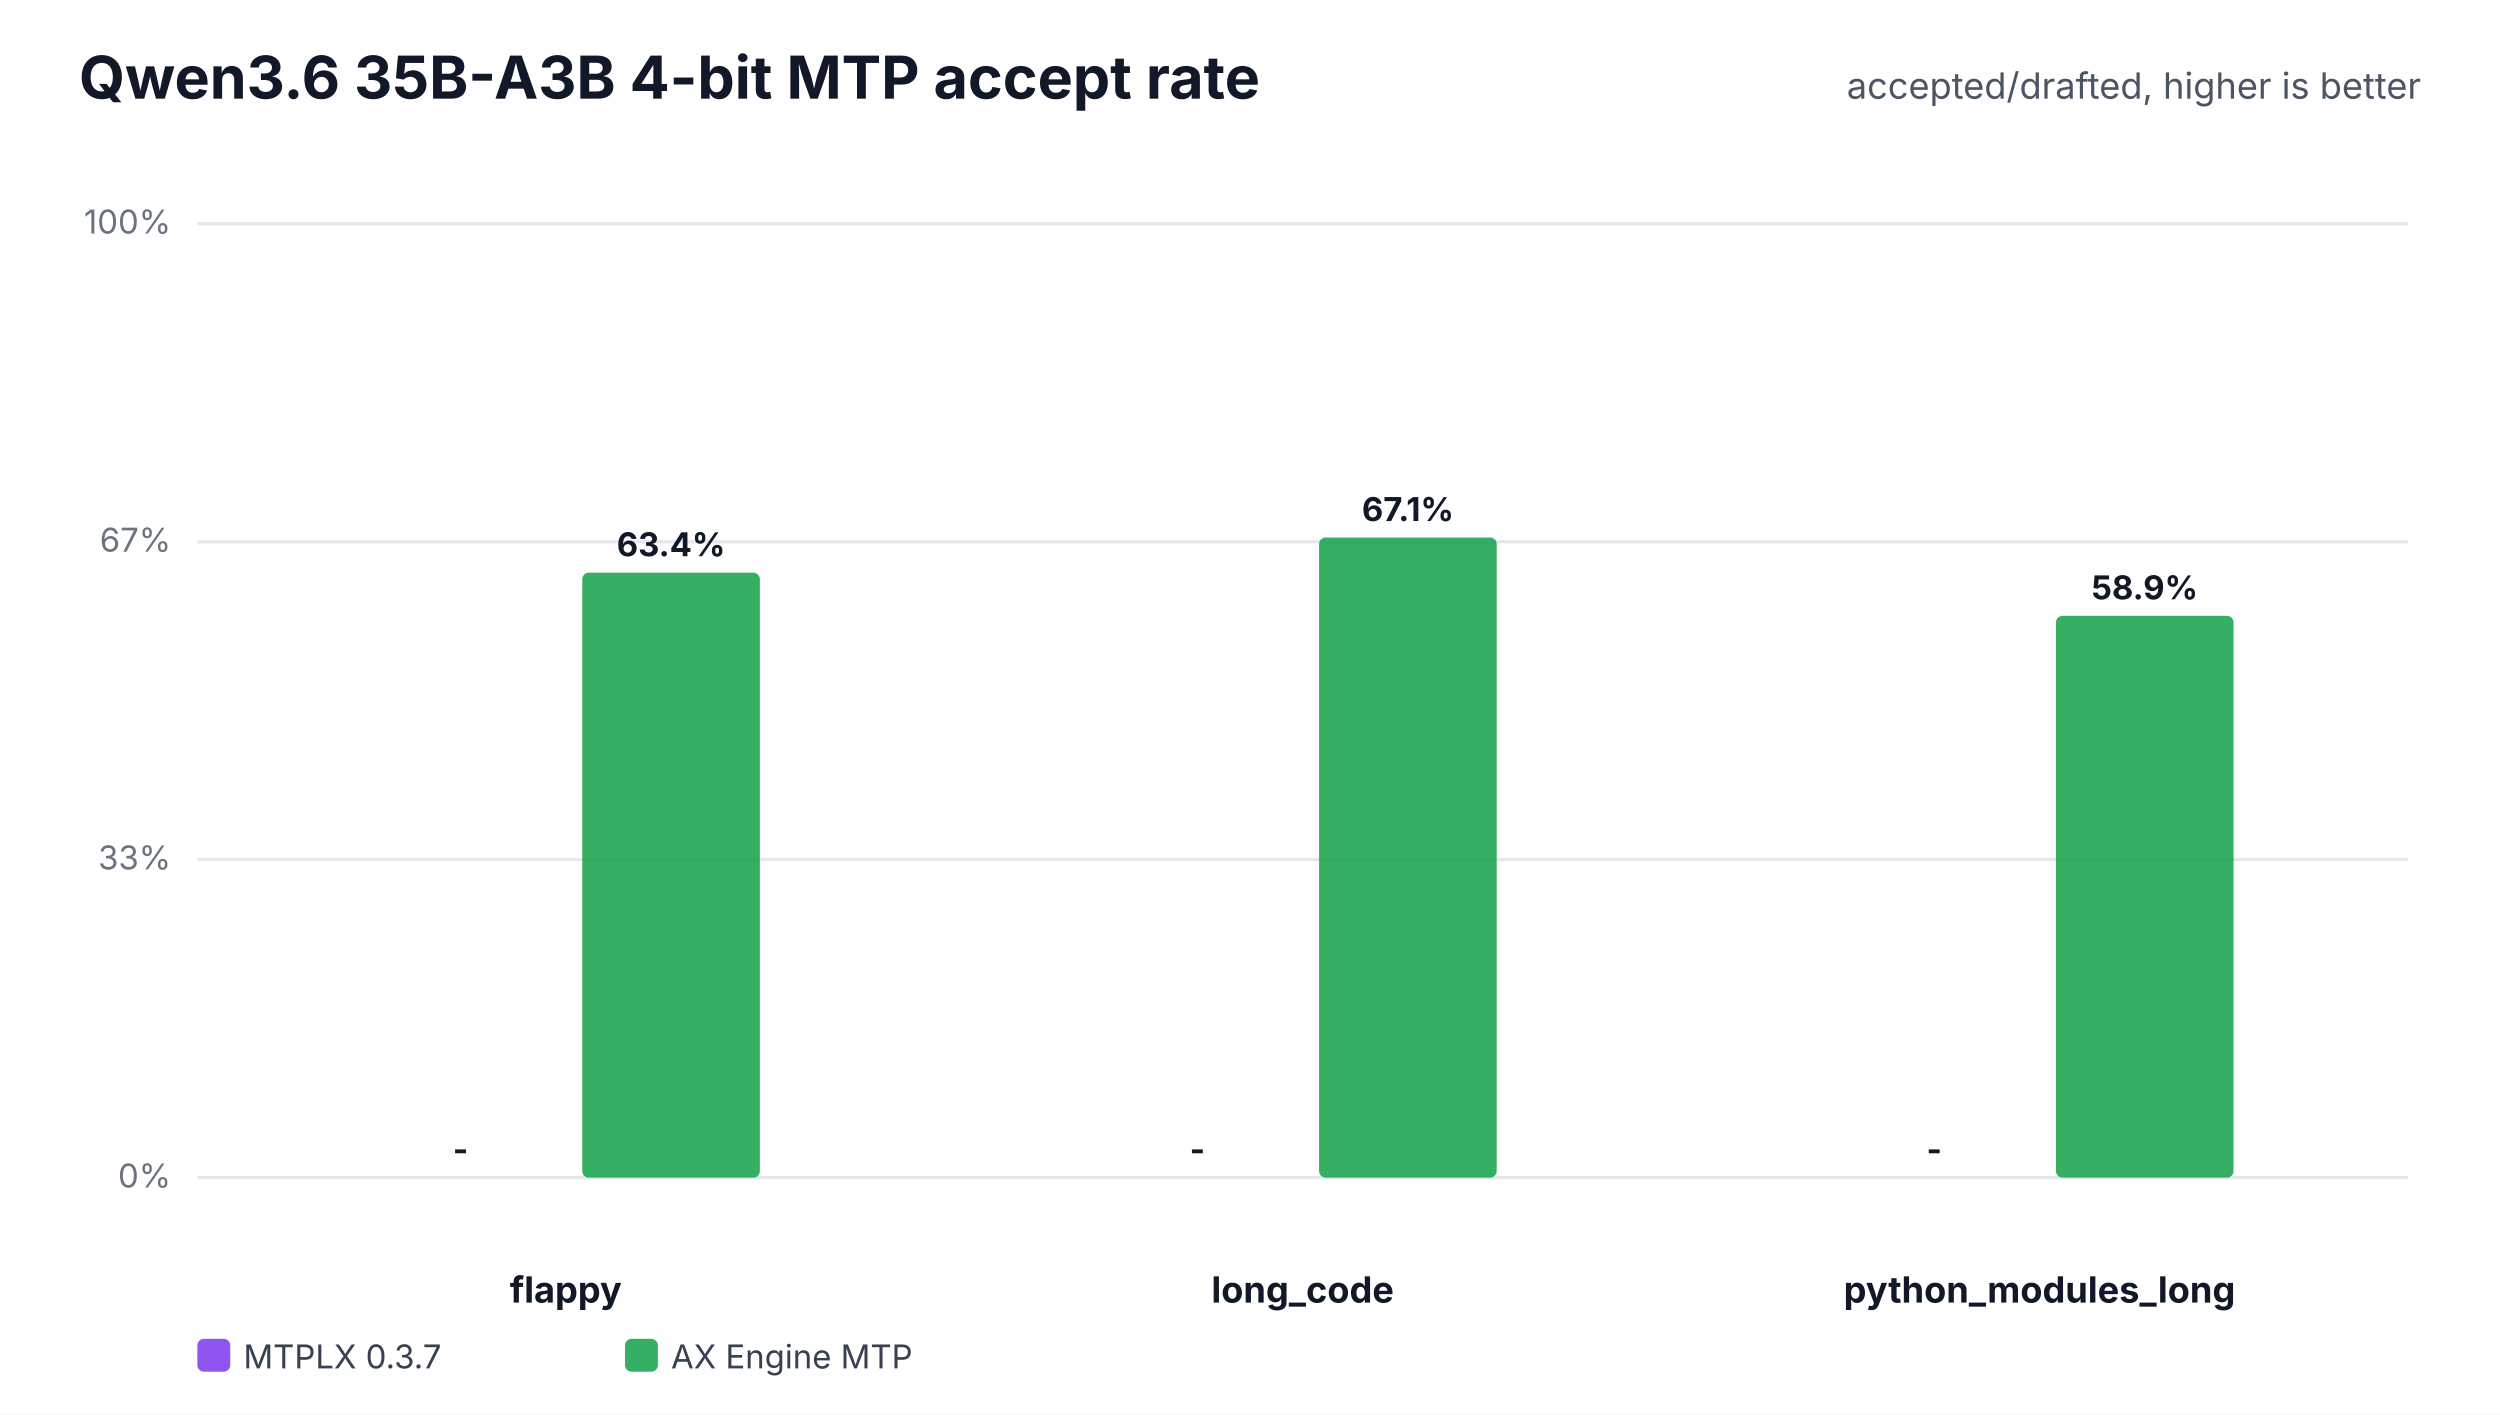
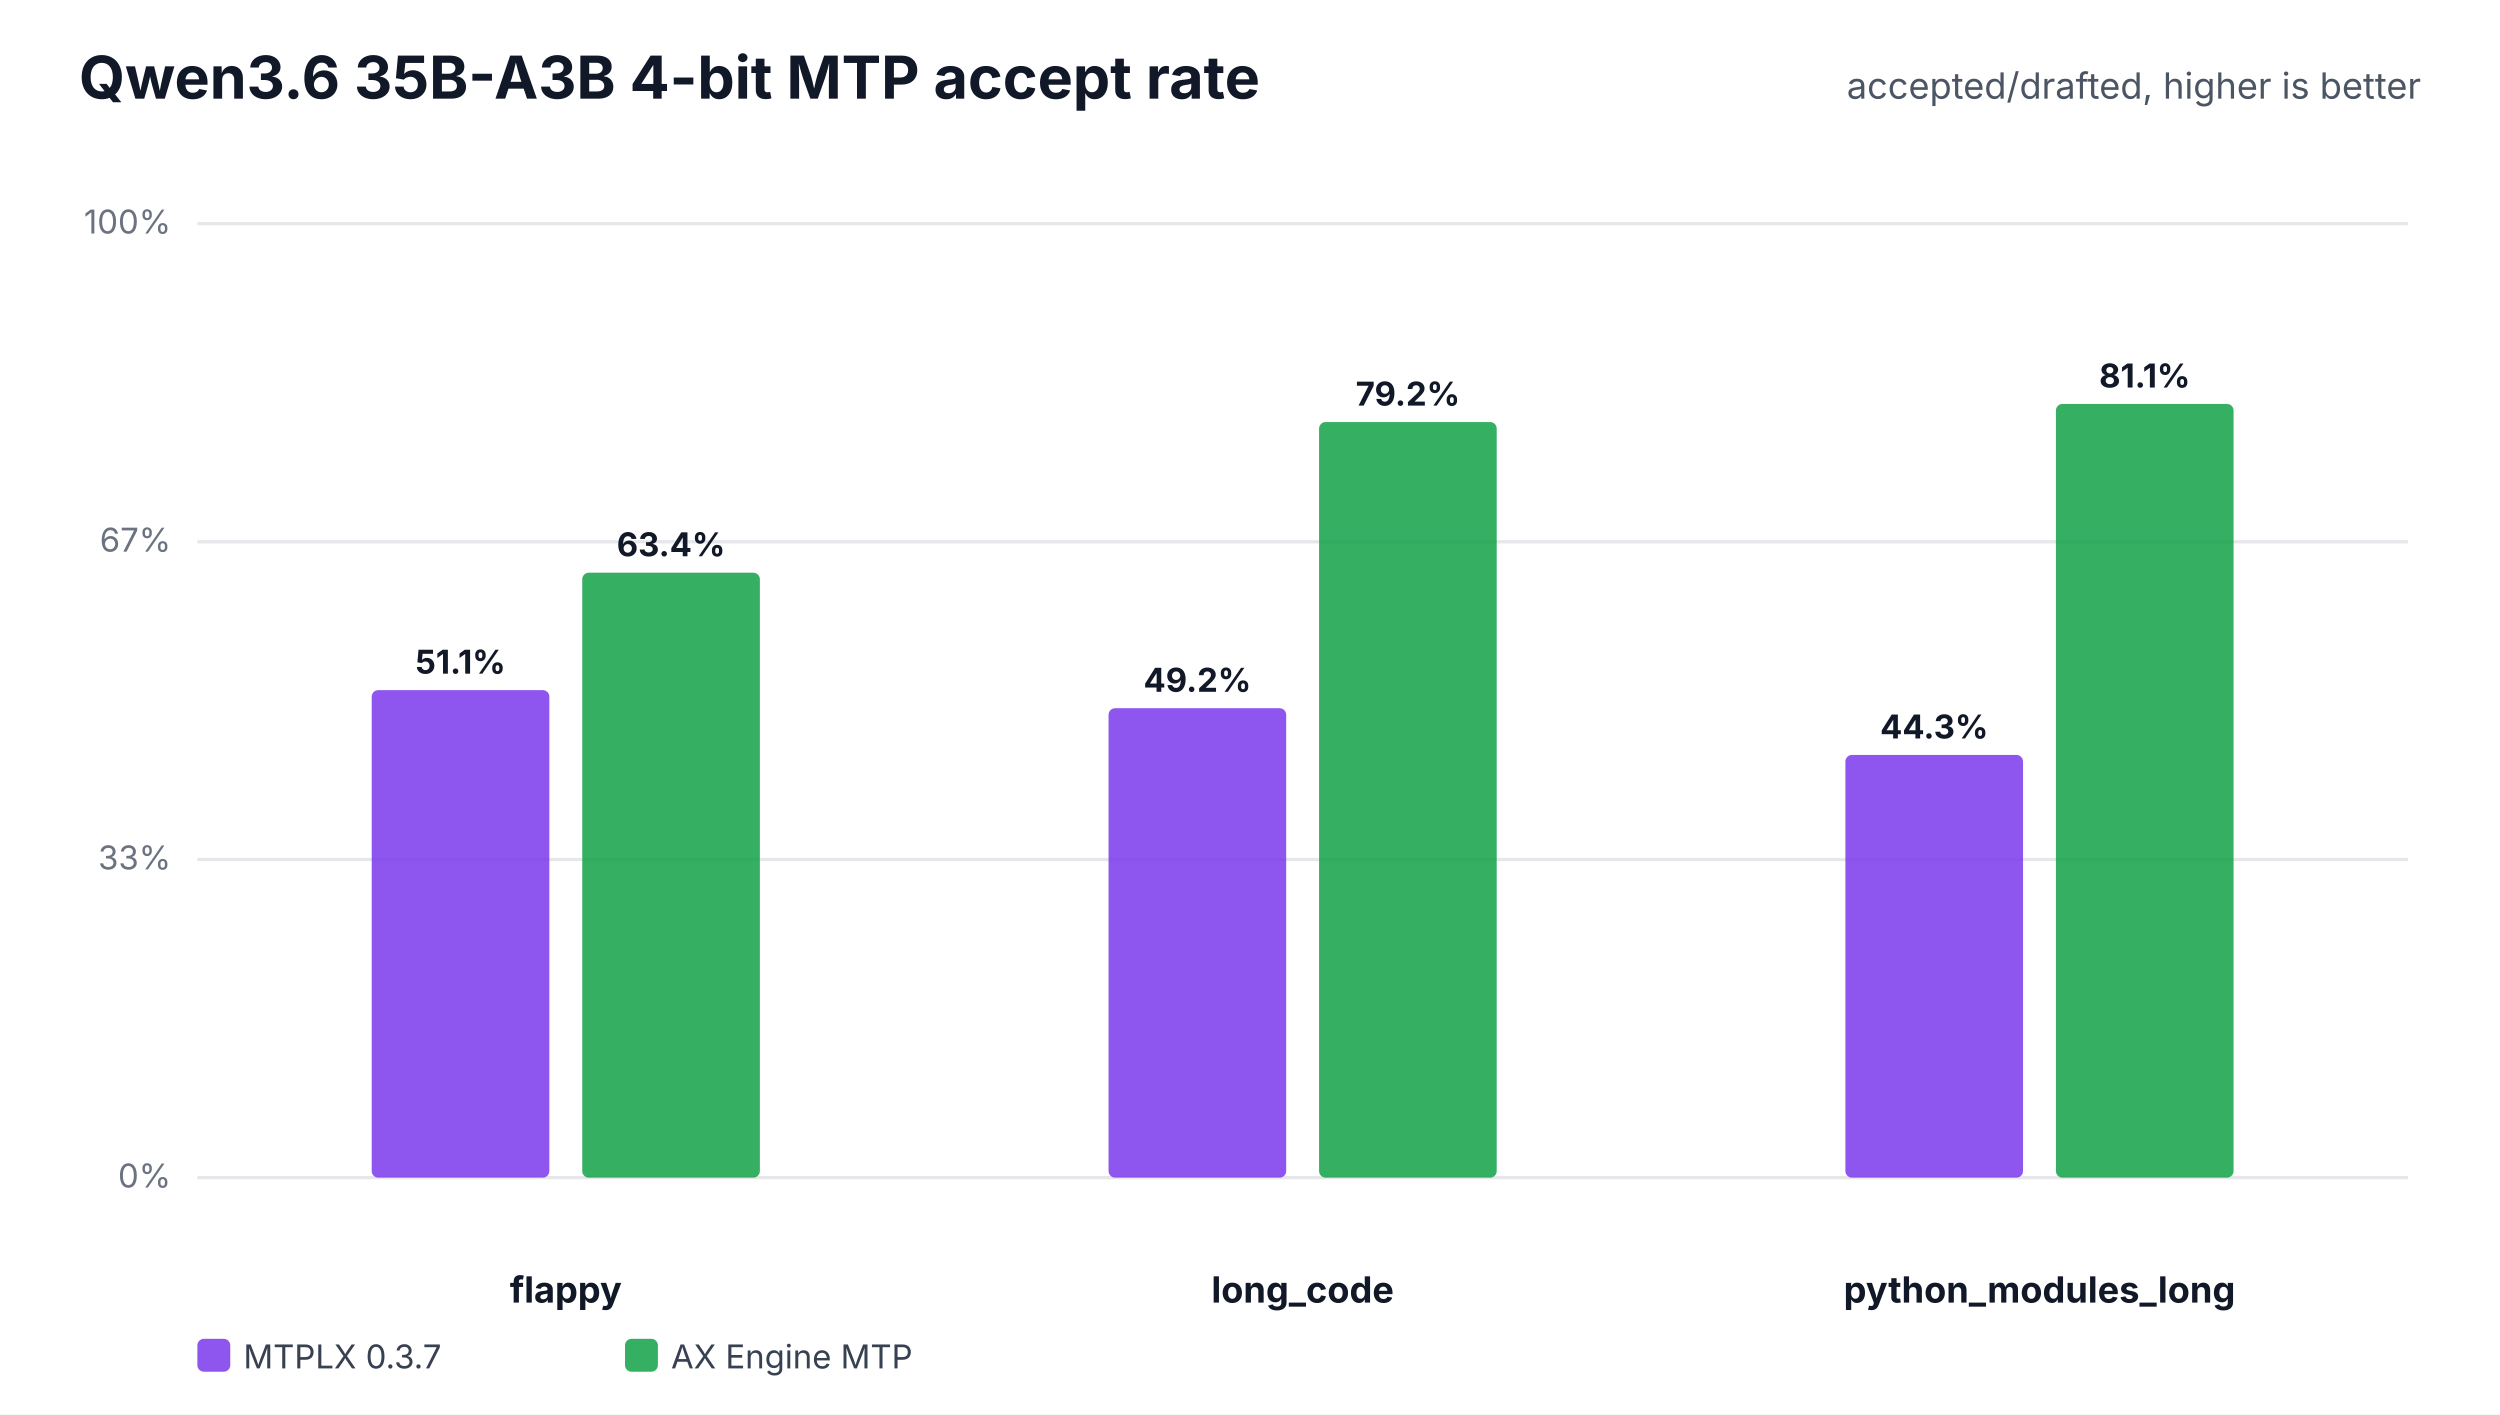
<svg xmlns="http://www.w3.org/2000/svg" width="760" height="430" viewBox="0 0 760 430" role="img">
  <rect width="100%" height="100%" fill="#ffffff" />
  <text x="24" y="30" font-family="Inter,Segoe UI,Arial,sans-serif" font-size="18" font-weight="700" fill="#111827">Qwen3.6 35B-A3B 4-bit MTP accept rate</text>
  <text x="736" y="30" text-anchor="end" font-family="Inter,Segoe UI,Arial,sans-serif" font-size="11" fill="#4b5563">accepted/drafted, higher is better</text>
  <line x1="60" y1="358.0" x2="732" y2="358.0" stroke="#e5e7eb" stroke-width="1" />
  <text x="52" y="361.0" text-anchor="end" font-family="Inter,Segoe UI,Arial,sans-serif" font-size="10" fill="#6b7280">0%</text>
  <line x1="60" y1="261.3" x2="732" y2="261.3" stroke="#e5e7eb" stroke-width="1" />
  <text x="52" y="264.3" text-anchor="end" font-family="Inter,Segoe UI,Arial,sans-serif" font-size="10" fill="#6b7280">33%</text>
  <line x1="60" y1="164.7" x2="732" y2="164.7" stroke="#e5e7eb" stroke-width="1" />
  <text x="52" y="167.7" text-anchor="end" font-family="Inter,Segoe UI,Arial,sans-serif" font-size="10" fill="#6b7280">67%</text>
  <line x1="60" y1="68.0" x2="732" y2="68.0" stroke="#e5e7eb" stroke-width="1" />
  <text x="52" y="71.0" text-anchor="end" font-family="Inter,Segoe UI,Arial,sans-serif" font-size="10" fill="#6b7280">100%</text>
  <text x="172.0" y="396" text-anchor="middle" font-family="Inter,Segoe UI,Arial,sans-serif" font-size="11" font-weight="700" fill="#111827">flappy</text>
-   <rect x="113.0" y="358.0" width="54.0" height="0.0" rx="2" fill="#7c3aed" fill-opacity="0.86" />
-   <text x="140.0" y="353.0" text-anchor="middle" font-family="Inter,Segoe UI,Arial,sans-serif" font-size="10" font-weight="700" fill="#111827">-</text>
+   <rect x="113.0" y="209.8" width="54.0" height="148.2" rx="2" fill="#7c3aed" fill-opacity="0.86" />
+   <text x="140.0" y="204.8" text-anchor="middle" font-family="Inter,Segoe UI,Arial,sans-serif" font-size="10" font-weight="700" fill="#111827">51.1%</text>
  <rect x="177.0" y="174.1" width="54.0" height="183.9" rx="2" fill="#16a34a" fill-opacity="0.86" />
  <text x="204.0" y="169.1" text-anchor="middle" font-family="Inter,Segoe UI,Arial,sans-serif" font-size="10" font-weight="700" fill="#111827">63.4%</text>
  <text x="396.0" y="396" text-anchor="middle" font-family="Inter,Segoe UI,Arial,sans-serif" font-size="11" font-weight="700" fill="#111827">long_code</text>
-   <rect x="337.0" y="358.0" width="54.0" height="0.0" rx="2" fill="#7c3aed" fill-opacity="0.86" />
-   <text x="364.0" y="353.0" text-anchor="middle" font-family="Inter,Segoe UI,Arial,sans-serif" font-size="10" font-weight="700" fill="#111827">-</text>
-   <rect x="401.0" y="163.4" width="54.0" height="194.6" rx="2" fill="#16a34a" fill-opacity="0.86" />
-   <text x="428.0" y="158.4" text-anchor="middle" font-family="Inter,Segoe UI,Arial,sans-serif" font-size="10" font-weight="700" fill="#111827">67.1%</text>
+   <rect x="337.0" y="215.3" width="54.0" height="142.7" rx="2" fill="#7c3aed" fill-opacity="0.86" />
+   <text x="364.0" y="210.3" text-anchor="middle" font-family="Inter,Segoe UI,Arial,sans-serif" font-size="10" font-weight="700" fill="#111827">49.2%</text>
+   <rect x="401.0" y="128.3" width="54.0" height="229.7" rx="2" fill="#16a34a" fill-opacity="0.86" />
+   <text x="428.0" y="123.3" text-anchor="middle" font-family="Inter,Segoe UI,Arial,sans-serif" font-size="10" font-weight="700" fill="#111827">79.2%</text>
  <text x="620.0" y="396" text-anchor="middle" font-family="Inter,Segoe UI,Arial,sans-serif" font-size="11" font-weight="700" fill="#111827">python_modules_long</text>
-   <rect x="561.0" y="358.0" width="54.0" height="0.0" rx="2" fill="#7c3aed" fill-opacity="0.86" />
-   <text x="588.0" y="353.0" text-anchor="middle" font-family="Inter,Segoe UI,Arial,sans-serif" font-size="10" font-weight="700" fill="#111827">-</text>
-   <rect x="625.0" y="187.2" width="54.0" height="170.8" rx="2" fill="#16a34a" fill-opacity="0.86" />
-   <text x="652.0" y="182.2" text-anchor="middle" font-family="Inter,Segoe UI,Arial,sans-serif" font-size="10" font-weight="700" fill="#111827">58.9%</text>
+   <rect x="561.0" y="229.5" width="54.0" height="128.5" rx="2" fill="#7c3aed" fill-opacity="0.86" />
+   <text x="588.0" y="224.5" text-anchor="middle" font-family="Inter,Segoe UI,Arial,sans-serif" font-size="10" font-weight="700" fill="#111827">44.3%</text>
+   <rect x="625.0" y="122.8" width="54.0" height="235.2" rx="2" fill="#16a34a" fill-opacity="0.86" />
+   <text x="652.0" y="117.8" text-anchor="middle" font-family="Inter,Segoe UI,Arial,sans-serif" font-size="10" font-weight="700" fill="#111827">81.1%</text>
  <rect x="60" y="407" width="10" height="10" rx="2" fill="#7c3aed" fill-opacity="0.86" />
  <text x="74" y="416" font-family="Inter,Segoe UI,Arial,sans-serif" font-size="10" fill="#374151">MTPLX 0.3.7</text>
  <rect x="190" y="407" width="10" height="10" rx="2" fill="#16a34a" fill-opacity="0.86" />
  <text x="204" y="416" font-family="Inter,Segoe UI,Arial,sans-serif" font-size="10" fill="#374151">AX Engine MTP</text>
</svg>
